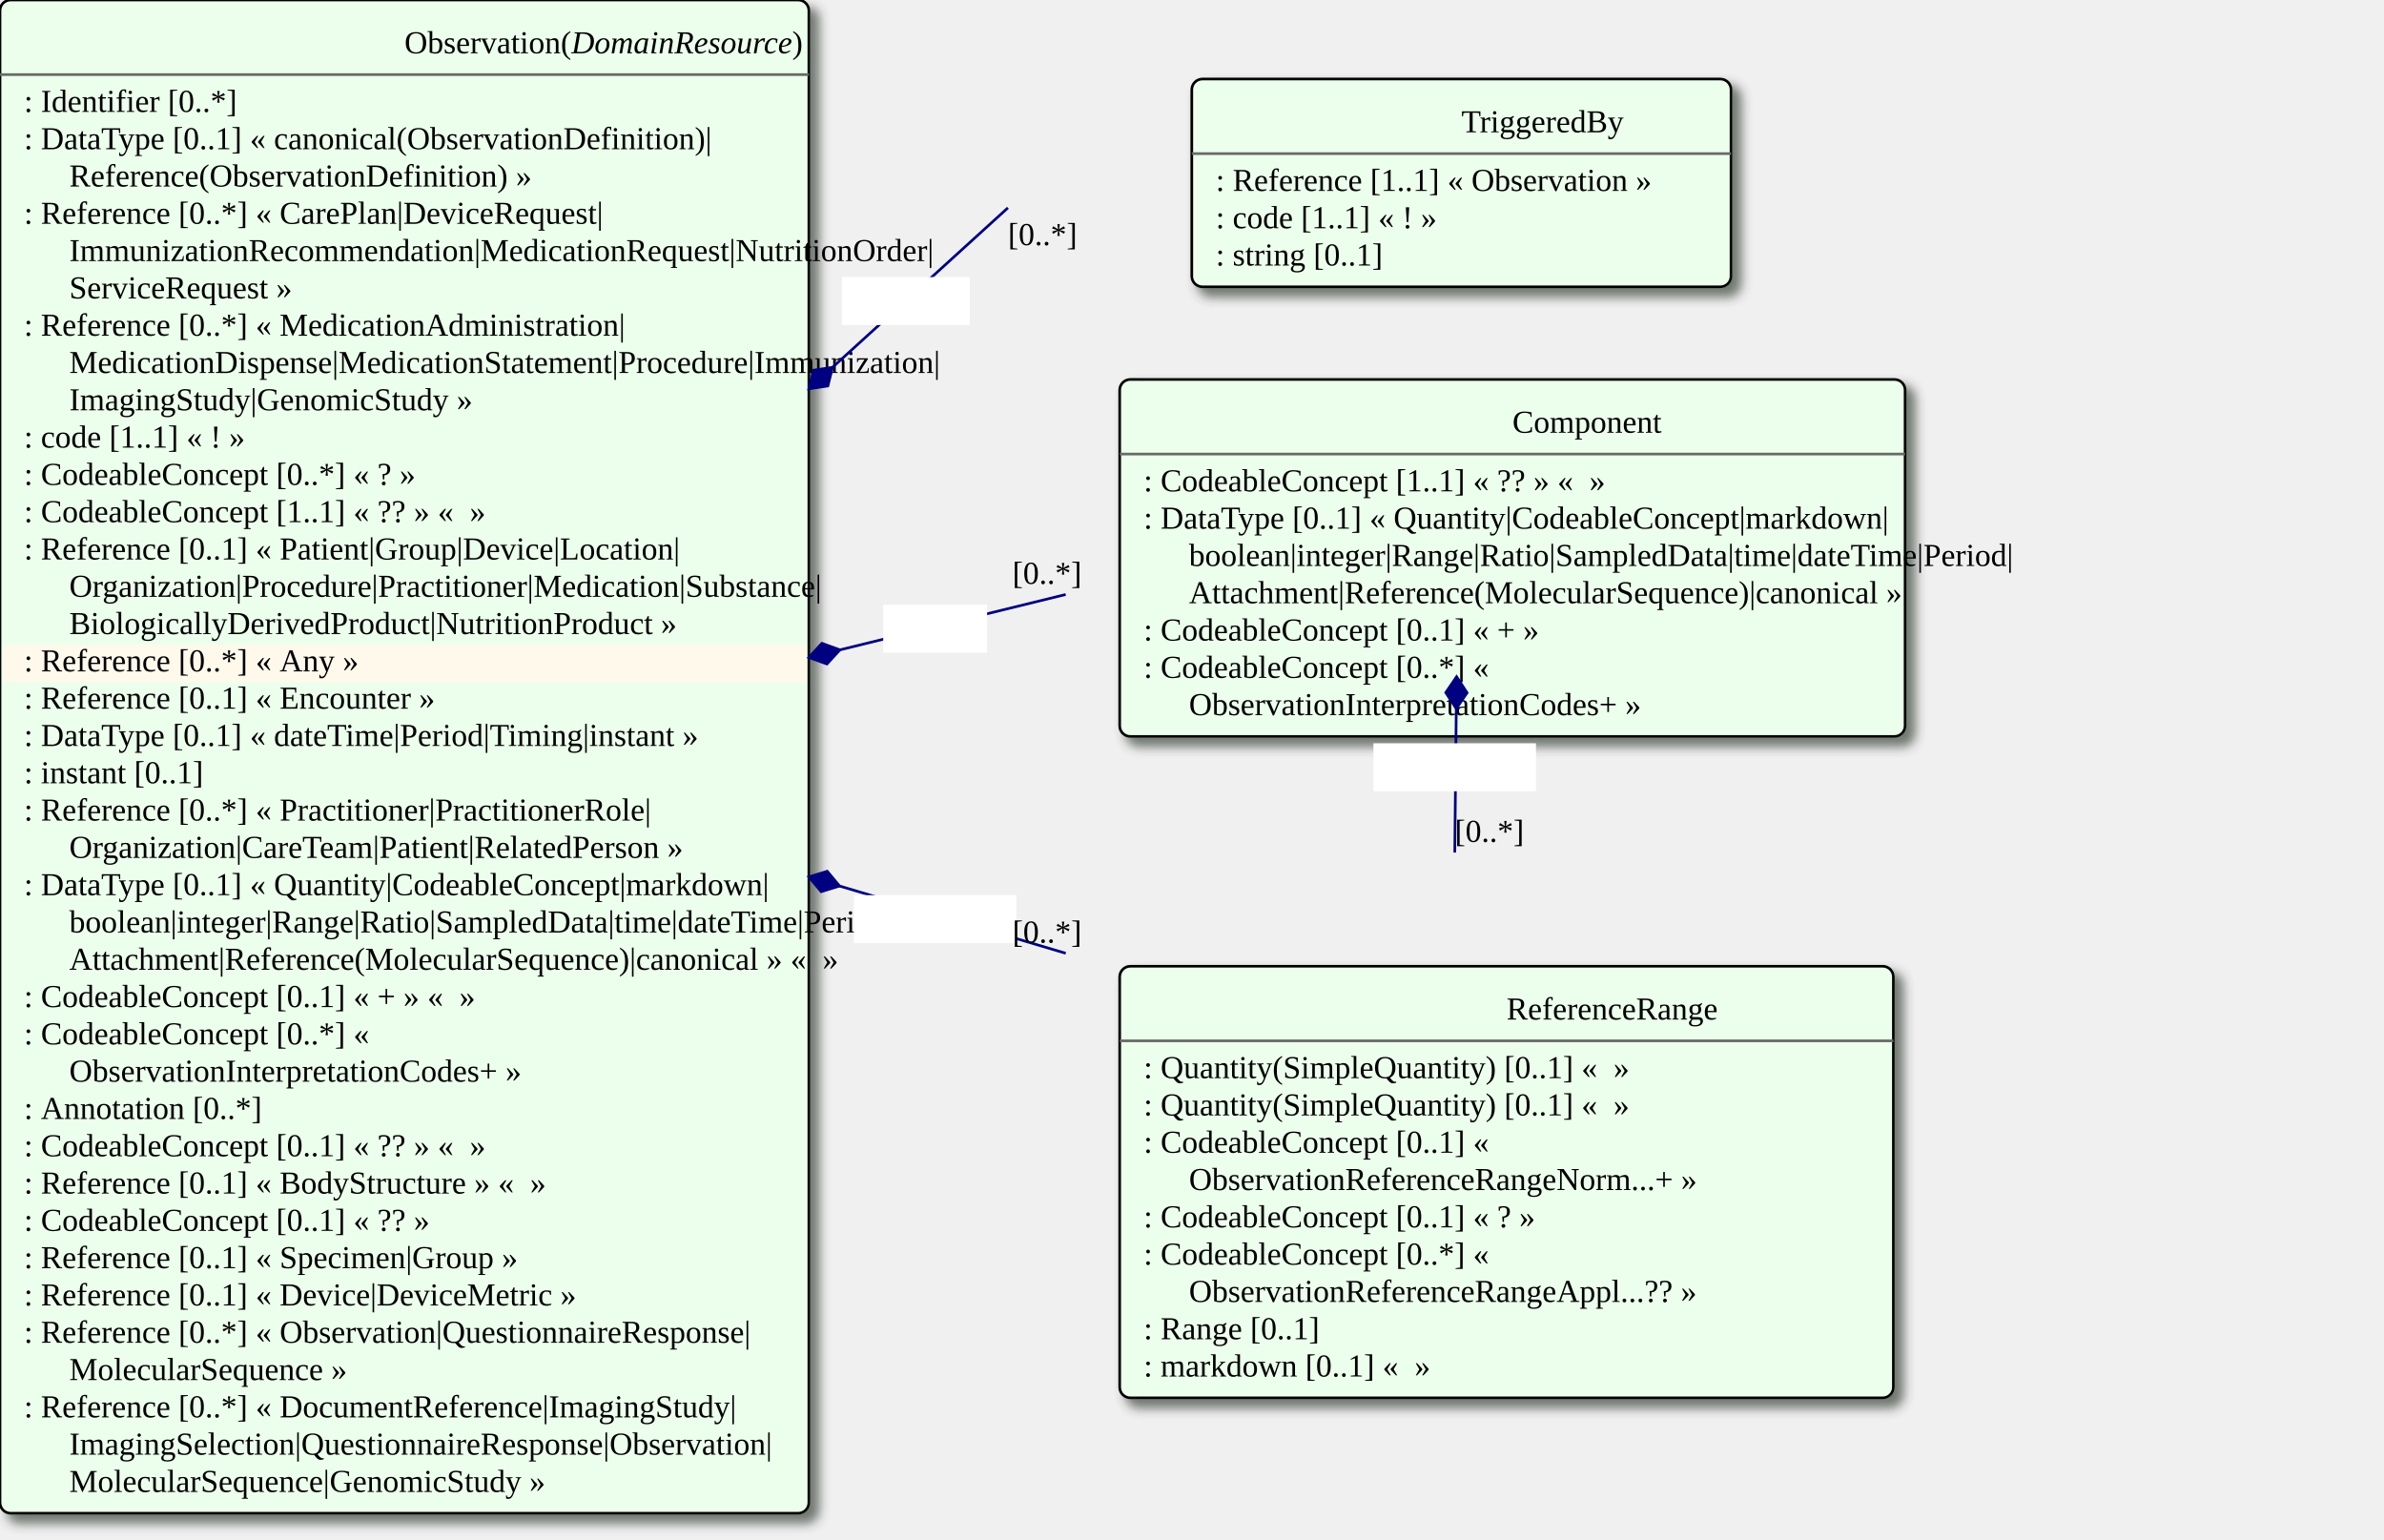
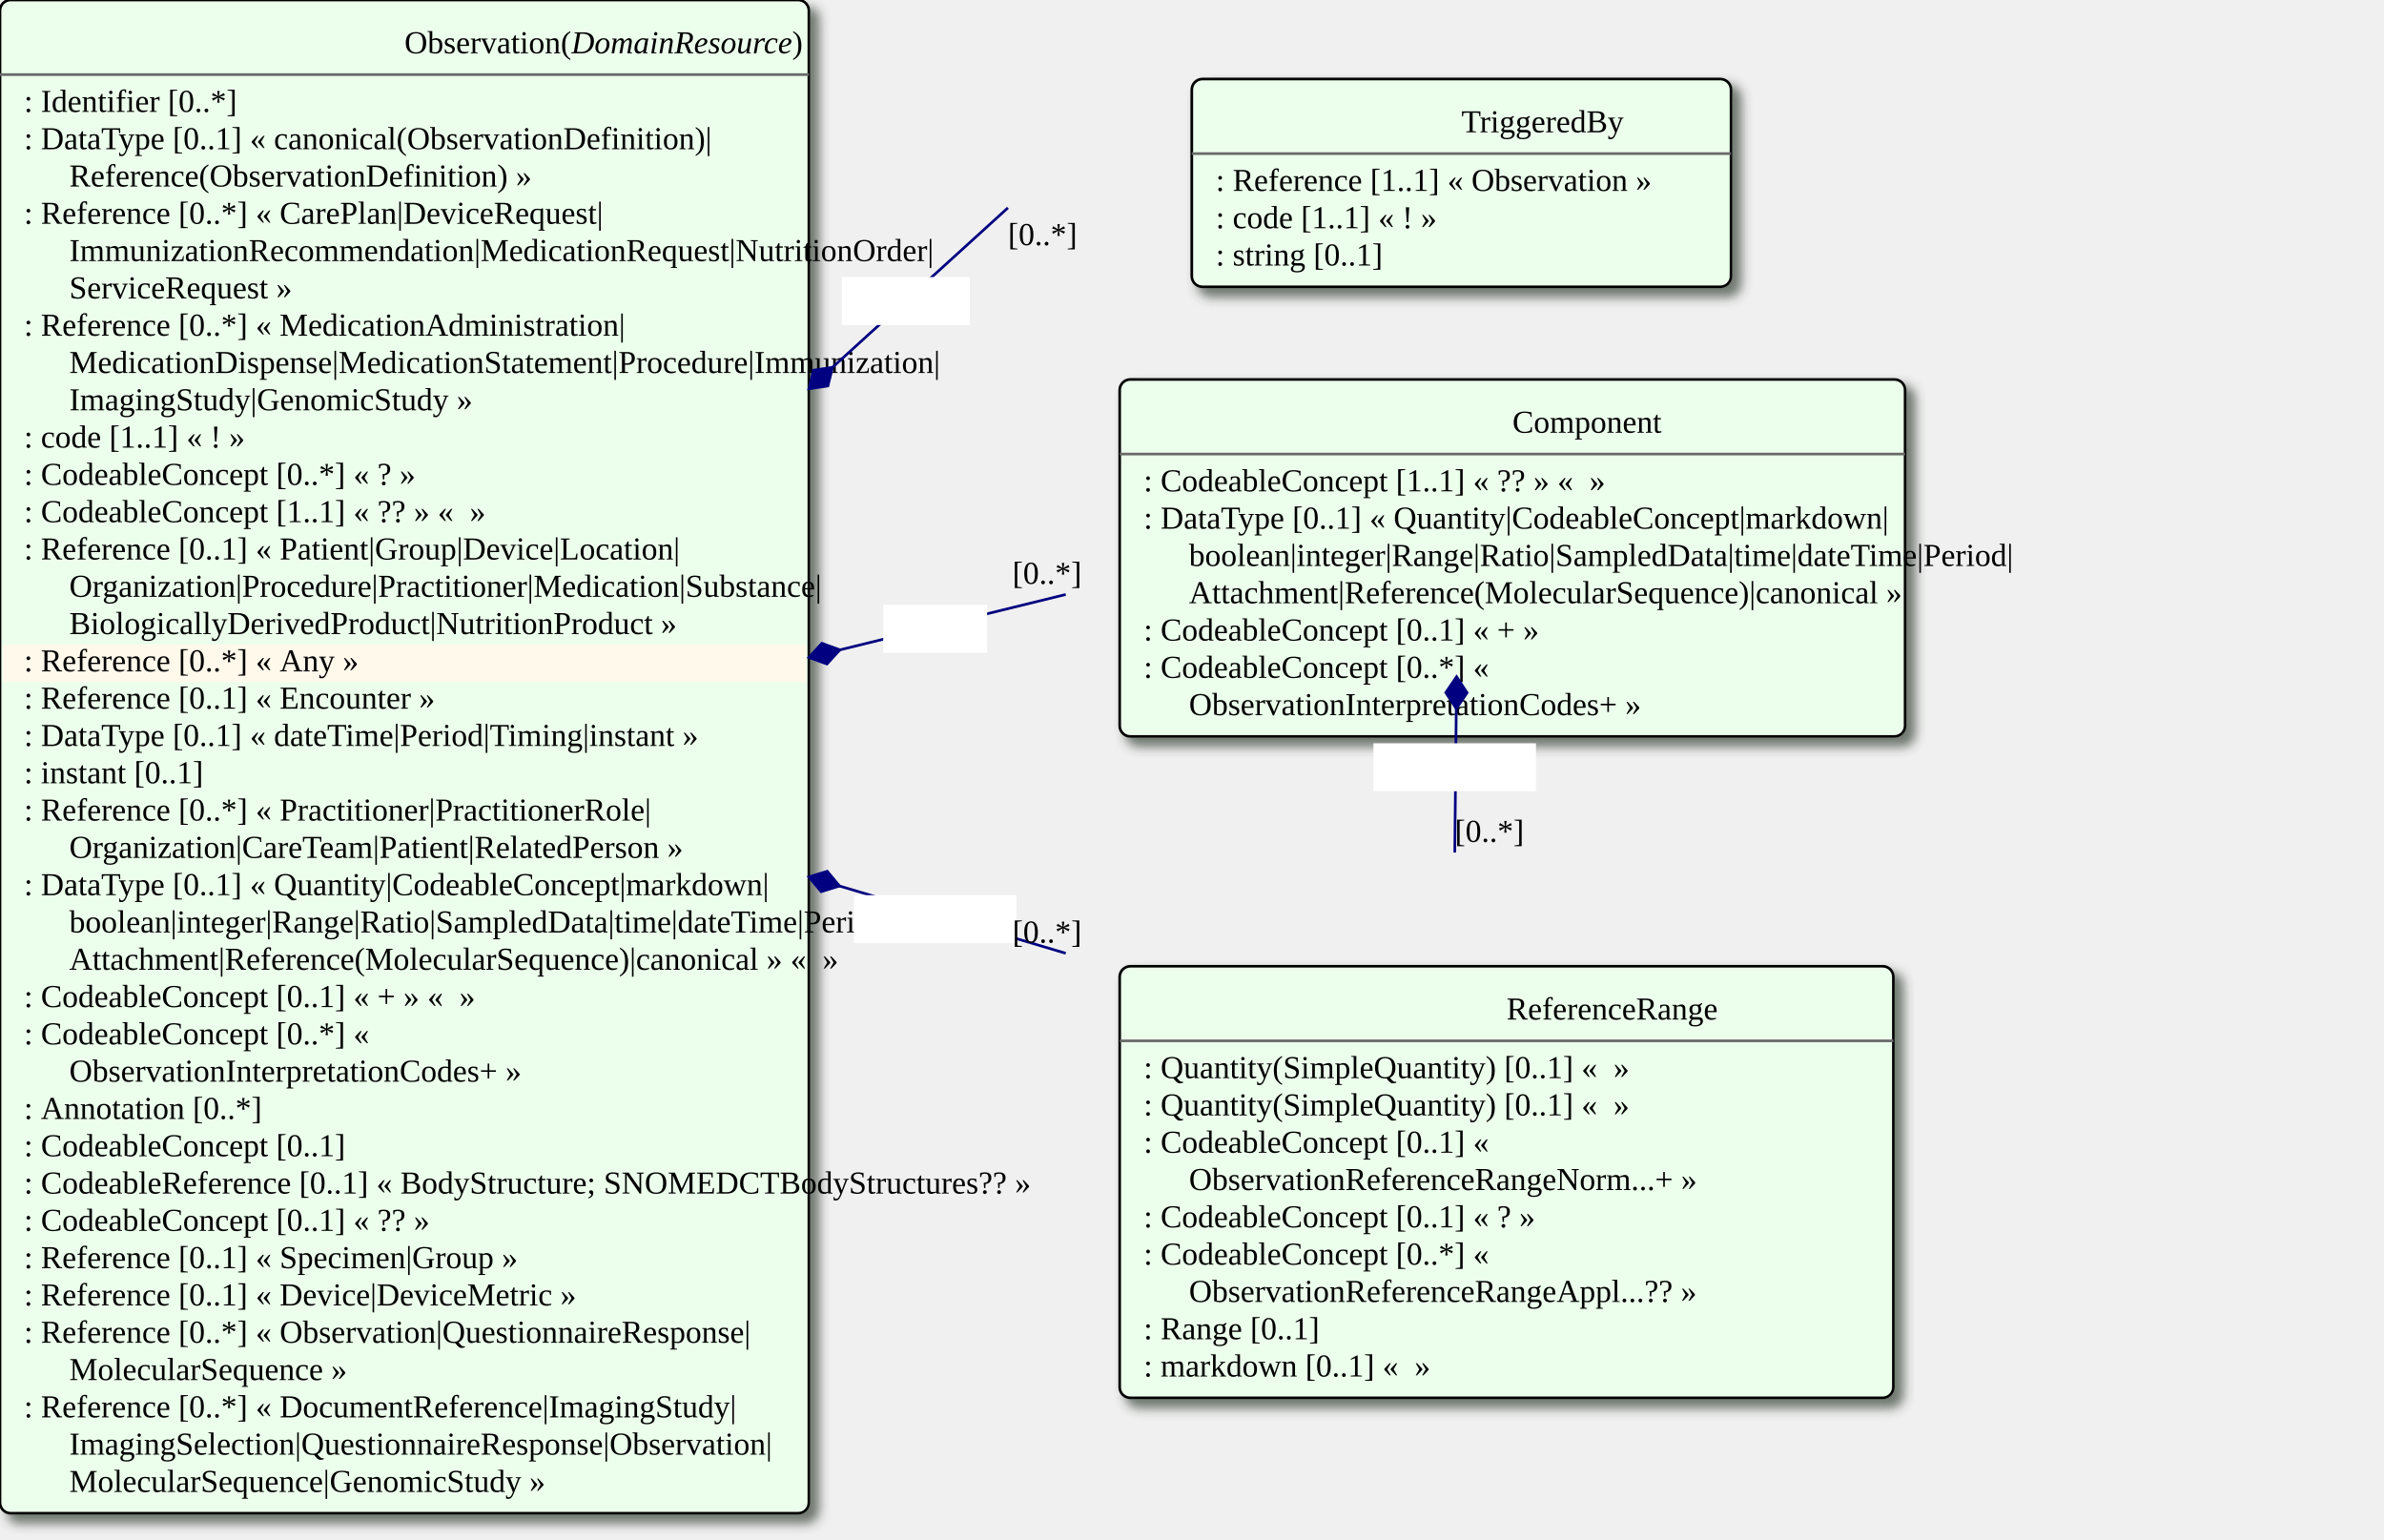
<svg xmlns="http://www.w3.org/2000/svg" xmlns:xlink="http://www.w3.org/1999/xlink" id="n1111" version="1.1" width="894.8" height="578.0">
  <defs id="defs87297">
    <filter id="shadow1" x="-0.026" y="-0.068" width="1.067" height="1.174">
      <feOffset result="offOut" in="SourceGraphic" dx="3" dy="3" id="feOffset87288" />
      <feColorMatrix result="matrixOut" in="offOut" type="matrix" values="0.2 0 0 0 0 0 0.2 0 0 0 0 0 0.2 0 0 0 0 0 1 0" id="feColorMatrix87290" />
      <feGaussianBlur result="blurOut" in="matrixOut" stdDeviation="2" id="feGaussianBlur87292" />
      <feBlend in="SourceGraphic" in2="blurOut" mode="normal" id="feBlend87294" />
    </filter>
  </defs>
  <g id="n1112">
    <rect id="Observation" x="0.0" y="0.0" rx="4" ry="4" width="303.6" height="568.0" filter="url(#shadow1)" style="fill:#ecffec;stroke:black;stroke-width:1" />
    <line id="n1113" x1="0.0" y1="28.0" x2="303.6" y2="28.0" style="stroke:dimgrey;stroke-width:1" />
    <text id="n1114" x="151.8" y="20.0" fill="black" class="diagram-class-title  diagram-class-resource">Observation<tspan class="diagram-class-title-link" id="tspan87302"> (<a id="n1115" xlink:href="domainresource.html#DomainResource" class="diagram-class-reference" style="font-style: italic">DomainResource</a>)</tspan>
    </text>
    <text id="n1116" x="6.0" y="42.0" fill="black" class="diagram-class-detail">
      <a id="n1117" xlink:href="observation-definitions.html#Observation.identifier" /> : <a id="n1118" xlink:href="datatypes.html#Identifier">Identifier</a> [0..*]</text>
    <text id="n1122" x="6.0" y="56.0" fill="black" class="diagram-class-detail">
      <a id="n1123" xlink:href="observation-definitions.html#Observation.instantiates_x_" /> : <a id="n1124" xlink:href="types.html#DataType">DataType</a> [0..1] « <a id="n1125" xlink:href="datatypes.html#canonical">canonical</a>(<a id="n1126" xlink:href="observationdefinition.html#ObservationDefinition">ObservationDefinition</a>)|</text>
    <text id="n1127" x="26.0" y="70.0" fill="black" class="diagram-class-detail">
      <a id="n1128" xlink:href="references.html#Reference">Reference</a>(<a id="n1129" xlink:href="observationdefinition.html#ObservationDefinition">ObservationDefinition</a>) »</text>
    <text id="n1138" x="6.0" y="84.0" fill="black" class="diagram-class-detail">
      <a id="n1139" xlink:href="observation-definitions.html#Observation.basedOn" /> : <a id="n1140" xlink:href="references.html#Reference">Reference</a> [0..*] « <a id="n1141" xlink:href="careplan.html#CarePlan">CarePlan</a>|<a id="n1142" xlink:href="devicerequest.html#DeviceRequest">DeviceRequest</a>|</text>
    <text id="n1143" x="26.0" y="98.0" fill="black" class="diagram-class-detail">
      <a id="n1144" xlink:href="immunizationrecommendation.html#ImmunizationRecommendation">ImmunizationRecommendation</a>|<a id="n1145" xlink:href="medicationrequest.html#MedicationRequest">MedicationRequest</a>|<a id="n1146" xlink:href="nutritionorder.html#NutritionOrder">NutritionOrder</a>|</text>
    <text id="n1147" x="26.0" y="112.0" fill="black" class="diagram-class-detail">
      <a id="n1148" xlink:href="servicerequest.html#ServiceRequest">ServiceRequest</a> »</text>
    <text id="n1160" x="6.0" y="126.0" fill="black" class="diagram-class-detail">
      <a id="n1161" xlink:href="observation-definitions.html#Observation.partOf" /> : <a id="n1162" xlink:href="references.html#Reference">Reference</a> [0..*] « <a id="n1163" xlink:href="medicationadministration.html#MedicationAdministration">MedicationAdministration</a>|</text>
    <text id="n1164" x="26.0" y="140.0" fill="black" class="diagram-class-detail">
      <a id="n1165" xlink:href="medicationdispense.html#MedicationDispense">MedicationDispense</a>|<a id="n1166" xlink:href="medicationstatement.html#MedicationStatement">MedicationStatement</a>|<a id="n1167" xlink:href="procedure.html#Procedure">Procedure</a>|<a id="n1168" xlink:href="immunization.html#Immunization">Immunization</a>|</text>
    <text id="n1169" x="26.0" y="154.0" fill="black" class="diagram-class-detail">
      <a id="n1170" xlink:href="imagingstudy.html#ImagingStudy">ImagingStudy</a>|<a id="n1171" xlink:href="genomicstudy.html#GenomicStudy">GenomicStudy</a> »</text>
    <text id="n1184" x="6.0" y="168.0" fill="black" class="diagram-class-detail">
      <a id="n1185" xlink:href="observation-definitions.html#Observation.status" /> : <a id="n1186" xlink:href="datatypes.html#code">code</a> [1..1] « <a id="n1187" xlink:href="valueset-observation-status.html" />! »</text>
    <text id="n1194" x="6.0" y="182.0" fill="black" class="diagram-class-detail">
      <a id="n1195" xlink:href="observation-definitions.html#Observation.category" /> : <a id="n1196" xlink:href="datatypes.html#CodeableConcept">CodeableConcept</a> [0..*] « <a id="n1197" xlink:href="valueset-observation-category.html" />? »</text>
    <text id="n1202" x="6.0" y="196.0" fill="black" class="diagram-class-detail">
      <a id="n1203" xlink:href="observation-definitions.html#Observation.code" /> : <a id="n1204" xlink:href="datatypes.html#CodeableConcept">CodeableConcept</a> [1..1] « <a id="n1205" xlink:href="valueset-observation-codes.html" />?? » « <a id="n1207" style="padding-left: 3px; padding-right: 3px; border: 1px maroon solid; font-weight: bold; color: #301212; background-color: #fdeeee;" xlink:href="conformance-rules.html#constraints" /> »</text>
    <text id="n1216" x="6.0" y="210.0" fill="black" class="diagram-class-detail">
      <a id="n1217" xlink:href="observation-definitions.html#Observation.subject" /> : <a id="n1218" xlink:href="references.html#Reference">Reference</a> [0..1] « <a id="n1219" xlink:href="patient.html#Patient">Patient</a>|<a id="n1220" xlink:href="group.html#Group">Group</a>|<a id="n1221" xlink:href="device.html#Device">Device</a>|<a id="n1222" xlink:href="location.html#Location">Location</a>|</text>
    <text id="n1223" x="26.0" y="224.0" fill="black" class="diagram-class-detail">
      <a id="n1224" xlink:href="organization.html#Organization">Organization</a>|<a id="n1225" xlink:href="procedure.html#Procedure">Procedure</a>|<a id="n1226" xlink:href="practitioner.html#Practitioner">Practitioner</a>|<a id="n1227" xlink:href="medication.html#Medication">Medication</a>|<a id="n1228" xlink:href="substance.html#Substance">Substance</a>|</text>
    <text id="n1229" x="26.0" y="238.0" fill="black" class="diagram-class-detail">
      <a id="n1230" xlink:href="biologicallyderivedproduct.html#BiologicallyDerivedProduct">BiologicallyDerivedProduct</a>|<a id="n1231" xlink:href="nutritionproduct.html#NutritionProduct">NutritionProduct</a> »</text>
    <rect id="n1248" x="1.0" y="242.0" width="301.6" height="14.0" style="fill:#fff9ec;stroke:black;stroke-width:0" />
    <text id="n1249" x="6.0" y="252.0" fill="black" class="diagram-class-detail">
      <a id="n1250" xlink:href="observation-definitions.html#Observation.focus" /> : <a id="n1251" xlink:href="references.html#Reference">Reference</a> [0..*] « <a id="n1252" xlink:href="resourcelist.html#Any">Any</a> »</text>
    <text id="n1258" x="6.0" y="266.0" fill="black" class="diagram-class-detail">
      <a id="n1259" xlink:href="observation-definitions.html#Observation.encounter" /> : <a id="n1260" xlink:href="references.html#Reference">Reference</a> [0..1] « <a id="n1261" xlink:href="encounter.html#Encounter">Encounter</a> »</text>
    <text id="n1266" x="6.0" y="280.0" fill="black" class="diagram-class-detail">
      <a id="n1267" xlink:href="observation-definitions.html#Observation.effective_x_" /> : <a id="n1268" xlink:href="types.html#DataType">DataType</a> [0..1] « <a id="n1269" xlink:href="datatypes.html#dateTime">dateTime</a>|<a id="n1270" xlink:href="datatypes.html#Period">Period</a>|<a id="n1271" xlink:href="datatypes.html#Timing">Timing</a>|<a id="n1272" xlink:href="datatypes.html#instant">instant</a> »</text>
    <text id="n1280" x="6.0" y="294.0" fill="black" class="diagram-class-detail">
      <a id="n1281" xlink:href="observation-definitions.html#Observation.issued" /> : <a id="n1282" xlink:href="datatypes.html#instant">instant</a> [0..1]</text>
    <text id="n1286" x="6.0" y="308.0" fill="black" class="diagram-class-detail">
      <a id="n1287" xlink:href="observation-definitions.html#Observation.performer" /> : <a id="n1288" xlink:href="references.html#Reference">Reference</a> [0..*] « <a id="n1289" xlink:href="practitioner.html#Practitioner">Practitioner</a>|<a id="n1290" xlink:href="practitionerrole.html#PractitionerRole">PractitionerRole</a>|</text>
    <text id="n1291" x="26.0" y="322.0" fill="black" class="diagram-class-detail">
      <a id="n1292" xlink:href="organization.html#Organization">Organization</a>|<a id="n1293" xlink:href="careteam.html#CareTeam">CareTeam</a>|<a id="n1294" xlink:href="patient.html#Patient">Patient</a>|<a id="n1295" xlink:href="relatedperson.html#RelatedPerson">RelatedPerson</a> »</text>
    <text id="n1306" x="6.0" y="336.0" fill="black" class="diagram-class-detail">
      <a id="n1307" xlink:href="observation-definitions.html#Observation.value_x_" /> : <a id="n1308" xlink:href="types.html#DataType">DataType</a> [0..1] « <a id="n1309" xlink:href="datatypes.html#Quantity">Quantity</a>|<a id="n1310" xlink:href="datatypes.html#CodeableConcept">CodeableConcept</a>|<a id="n1311" xlink:href="datatypes.html#markdown">markdown</a>|</text>
    <text id="n1312" x="26.0" y="350.0" fill="black" class="diagram-class-detail">
      <a id="n1313" xlink:href="datatypes.html#boolean">boolean</a>|<a id="n1314" xlink:href="datatypes.html#integer">integer</a>|<a id="n1315" xlink:href="datatypes.html#Range">Range</a>|<a id="n1316" xlink:href="datatypes.html#Ratio">Ratio</a>|<a id="n1317" xlink:href="datatypes.html#SampledData">SampledData</a>|<a id="n1318" xlink:href="datatypes.html#time">time</a>|<a id="n1319" xlink:href="datatypes.html#dateTime">dateTime</a>|<a id="n1320" xlink:href="datatypes.html#Period">Period</a>|</text>
    <text id="n1321" x="26.0" y="364.0" fill="black" class="diagram-class-detail">
      <a id="n1322" xlink:href="datatypes.html#Attachment">Attachment</a>|<a id="n1323" xlink:href="references.html#Reference">Reference</a>(<a id="n1324" xlink:href="molecularsequence.html#MolecularSequence">MolecularSequence</a>)|<a id="n1325" xlink:href="datatypes.html#canonical">canonical</a> » « <a id="n1326" style="padding-left: 3px; padding-right: 3px; border: 1px maroon solid; font-weight: bold; color: #301212; background-color: #fdeeee;" xlink:href="conformance-rules.html#constraints" /> »</text>
    <text id="n1350" x="6.0" y="378.0" fill="black" class="diagram-class-detail">
      <a id="n1351" xlink:href="observation-definitions.html#Observation.dataAbsentReason" /> : <a id="n1352" xlink:href="datatypes.html#CodeableConcept">CodeableConcept</a> [0..1] « <a id="n1353" xlink:href="valueset-data-absent-reason.html" />+ » « <a id="n1355" style="padding-left: 3px; padding-right: 3px; border: 1px maroon solid; font-weight: bold; color: #301212; background-color: #fdeeee;" xlink:href="conformance-rules.html#constraints" /> »</text>
    <text id="n1364" x="6.0" y="392.0" fill="black" class="diagram-class-detail">
      <a id="n1365" xlink:href="observation-definitions.html#Observation.interpretation" /> : <a id="n1366" xlink:href="datatypes.html#CodeableConcept">CodeableConcept</a> [0..*] « <a id="n1367" xlink:href="valueset-observation-interpretation.html" />
    </text>
    <text id="n1369" x="26.0" y="406.0" fill="black" class="diagram-class-detail">
      <a id="n1370" xlink:href="valueset-observation-interpretation.html">ObservationInterpretationCodes</a>+ »</text>
    <text id="n1378" x="6.0" y="420.0" fill="black" class="diagram-class-detail">
      <a id="n1379" xlink:href="observation-definitions.html#Observation.note" /> : <a id="n1380" xlink:href="datatypes.html#Annotation">Annotation</a> [0..*]</text>
    <text id="n1384" x="6.0" y="434.0" fill="black" class="diagram-class-detail">
-       <a id="n1385" xlink:href="observation-definitions.html#Observation.bodySite" /> : <a id="n1386" xlink:href="datatypes.html#CodeableConcept">CodeableConcept</a> [0..1] « <a id="n1387" xlink:href="valueset-body-site.html" />?? » « <a id="n1389" style="padding-left: 3px; padding-right: 3px; border: 1px maroon solid; font-weight: bold; color: #301212; background-color: #fdeeee;" xlink:href="conformance-rules.html#constraints" /> »</text>
+       <a id="n1385" xlink:href="observation-definitions.html#Observation.bodySite" /> : <a id="n1386" xlink:href="datatypes.html#CodeableConcept">CodeableConcept</a> [0..1]</text>
    <text id="n1398" x="6.0" y="448.0" fill="black" class="diagram-class-detail">
-       <a id="n1399" xlink:href="observation-definitions.html#Observation.bodyStructure" /> : <a id="n1400" xlink:href="references.html#Reference">Reference</a> [0..1] « <a id="n1401" xlink:href="bodystructure.html#BodyStructure">BodyStructure</a> » « <a id="n1402" style="padding-left: 3px; padding-right: 3px; border: 1px maroon solid; font-weight: bold; color: #301212; background-color: #fdeeee;" xlink:href="conformance-rules.html#constraints" /> »</text>
+       <a id="n1399" xlink:href="observation-definitions.html#Observation.bodyStructure" /> : <a id="n1400" xlink:href="references.html#CodeableReference">CodeableReference</a> [0..1] « <a id="n1401" xlink:href="bodystructure.html#BodyStructure">BodyStructure</a>; <a id="n1402" xlink:href="valueset-body-site.html">SNOMEDCTBodyStructures</a>?? »</text>
    <text id="n1410" x="6.0" y="462.0" fill="black" class="diagram-class-detail">
      <a id="n1411" xlink:href="observation-definitions.html#Observation.method" /> : <a id="n1412" xlink:href="datatypes.html#CodeableConcept">CodeableConcept</a> [0..1] « <a id="n1413" xlink:href="valueset-observation-methods.html" />?? »</text>
    <text id="n1420" x="6.0" y="476.0" fill="black" class="diagram-class-detail">
      <a id="n1421" xlink:href="observation-definitions.html#Observation.specimen" /> : <a id="n1422" xlink:href="references.html#Reference">Reference</a> [0..1] « <a id="n1423" xlink:href="specimen.html#Specimen">Specimen</a>|<a id="n1424" xlink:href="group.html#Group">Group</a> »</text>
    <text id="n1430" x="6.0" y="490.0" fill="black" class="diagram-class-detail">
      <a id="n1431" xlink:href="observation-definitions.html#Observation.device" /> : <a id="n1432" xlink:href="references.html#Reference">Reference</a> [0..1] « <a id="n1433" xlink:href="device.html#Device">Device</a>|<a id="n1434" xlink:href="devicemetric.html#DeviceMetric">DeviceMetric</a> »</text>
    <text id="n1440" x="6.0" y="504.0" fill="black" class="diagram-class-detail">
      <a id="n1441" xlink:href="observation-definitions.html#Observation.hasMember" /> : <a id="n1442" xlink:href="references.html#Reference">Reference</a> [0..*] « <a id="n1443" xlink:href="observation.html#Observation">Observation</a>|<a id="n1444" xlink:href="questionnaireresponse.html#QuestionnaireResponse">QuestionnaireResponse</a>|</text>
    <text id="n1445" x="26.0" y="518.0" fill="black" class="diagram-class-detail">
      <a id="n1446" xlink:href="molecularsequence.html#MolecularSequence">MolecularSequence</a> »</text>
    <text id="n1454" x="6.0" y="532.0" fill="black" class="diagram-class-detail">
      <a id="n1455" xlink:href="observation-definitions.html#Observation.derivedFrom" /> : <a id="n1456" xlink:href="references.html#Reference">Reference</a> [0..*] « <a id="n1457" xlink:href="documentreference.html#DocumentReference">DocumentReference</a>|<a id="n1458" xlink:href="imagingstudy.html#ImagingStudy">ImagingStudy</a>|</text>
    <text id="n1459" x="26.0" y="546.0" fill="black" class="diagram-class-detail">
      <a id="n1460" xlink:href="imagingselection.html#ImagingSelection">ImagingSelection</a>|<a id="n1461" xlink:href="questionnaireresponse.html#QuestionnaireResponse">QuestionnaireResponse</a>|<a id="n1462" xlink:href="observation.html#Observation">Observation</a>|</text>
    <text id="n1463" x="26.0" y="560.0" fill="black" class="diagram-class-detail">
      <a id="n1464" xlink:href="molecularsequence.html#MolecularSequence">MolecularSequence</a>|<a id="n1465" xlink:href="genomicstudy.html#GenomicStudy">GenomicStudy</a> »</text>
  </g>
  <g id="n1478" transform="translate(127.3191,29.65957)">
    <rect id="Observation.triggeredBy" x="320" y="0" rx="4" ry="4" width="202.4" height="78" filter="url(#shadow1)" style="fill:#ecffec;stroke:#000000;stroke-width:1" />
    <line id="n1479" x1="320" y1="28" x2="522.4" y2="28" style="stroke:#696969;stroke-width:1" />
    <text id="n1480" x="421.2" y="20" fill="#000000" class="diagram-class-title">TriggeredBy</text>
    <text id="n1481" x="326" y="42" fill="#000000" class="diagram-class-detail">
      <a id="n1482" xlink:href="observation-definitions.html#Observation.triggeredBy.observation" /> : <a id="n1483" xlink:href="references.html#Reference">Reference</a> [1..1] « <a id="n1484" xlink:href="observation.html#Observation">Observation</a> »</text>
    <text id="n1489" x="326" y="56" fill="#000000" class="diagram-class-detail">
      <a id="n1490" xlink:href="observation-definitions.html#Observation.triggeredBy.type" /> : <a id="n1491" xlink:href="datatypes.html#code">code</a> [1..1] « <a id="n1492" xlink:href="valueset-observation-triggeredbytype.html" />! »</text>
    <text id="n1499" x="326" y="70" fill="#000000" class="diagram-class-detail">
      <a id="n1500" xlink:href="observation-definitions.html#Observation.triggeredBy.reason" /> : <a id="n1501" xlink:href="datatypes.html#string">string</a> [0..1]</text>
  </g>
  <g id="n1505" transform="translate(20.25532,42.68085)">
    <rect id="Observation.referenceRange" x="400" y="320" rx="4" ry="4" width="290.4" height="162" filter="url(#shadow1)" style="fill:#ecffec;stroke:#000000;stroke-width:1" />
    <line id="n1506" x1="400" y1="348" x2="690.4" y2="348" style="stroke:#696969;stroke-width:1" />
    <text id="n1507" x="545.2" y="340" fill="#000000" class="diagram-class-title">ReferenceRange</text>
    <text id="n1508" x="406" y="362" fill="#000000" class="diagram-class-detail">
      <a id="n1509" xlink:href="observation-definitions.html#Observation.referenceRange.low" /> : <a id="n1510" xlink:href="datatypes.html#Quantity">Quantity</a>(<a xlink:href="datatypes.html#SimpleQuantity" id="a87566">SimpleQuantity</a>) [0..1] « <a id="n1511" style="color:#301212;font-weight:bold" xlink:href="conformance-rules.html#constraints" /> »</text>
    <text id="n1518" x="406" y="376" fill="#000000" class="diagram-class-detail">
      <a id="n1519" xlink:href="observation-definitions.html#Observation.referenceRange.high" /> : <a id="n1520" xlink:href="datatypes.html#Quantity">Quantity</a>(<a xlink:href="datatypes.html#SimpleQuantity" id="a87575">SimpleQuantity</a>) [0..1] « <a id="n1521" style="color:#301212;font-weight:bold" xlink:href="conformance-rules.html#constraints" /> »</text>
    <text id="n1528" x="406" y="390" fill="#000000" class="diagram-class-detail">
      <a id="n1529" xlink:href="observation-definitions.html#Observation.referenceRange.normalValue" /> : <a id="n1530" xlink:href="datatypes.html#CodeableConcept">CodeableConcept</a> [0..1] « <a id="n1531" xlink:href="valueset-observation-referencerange-normalvalue.html" />
    </text>
    <text id="n1533" x="426" y="404" fill="#000000" class="diagram-class-detail">
      <a id="n1534" xlink:href="valueset-observation-referencerange-normalvalue.html">ObservationReferenceRangeNorm...</a>+ »</text>
    <text id="n1542" x="406" y="418" fill="#000000" class="diagram-class-detail">
      <a id="n1543" xlink:href="observation-definitions.html#Observation.referenceRange.type" /> : <a id="n1544" xlink:href="datatypes.html#CodeableConcept">CodeableConcept</a> [0..1] « <a id="n1545" xlink:href="valueset-referencerange-meaning.html" />? »</text>
    <text id="n1550" x="406" y="432" fill="#000000" class="diagram-class-detail">
      <a id="n1551" xlink:href="observation-definitions.html#Observation.referenceRange.appliesTo" /> : <a id="n1552" xlink:href="datatypes.html#CodeableConcept">CodeableConcept</a> [0..*] « <a id="n1553" xlink:href="valueset-referencerange-appliesto.html" />
    </text>
    <text id="n1555" x="426" y="446" fill="#000000" class="diagram-class-detail">
      <a id="n1556" xlink:href="valueset-referencerange-appliesto.html">ObservationReferenceRangeAppl...</a>?? »</text>
    <text id="n1564" x="406" y="460" fill="#000000" class="diagram-class-detail">
      <a id="n1565" xlink:href="observation-definitions.html#Observation.referenceRange.age" /> : <a id="n1566" xlink:href="datatypes.html#Range">Range</a> [0..1]</text>
    <text id="n1570" x="406" y="474" fill="#000000" class="diagram-class-detail">
      <a id="n1571" xlink:href="observation-definitions.html#Observation.referenceRange.text" /> : <a id="n1572" xlink:href="datatypes.html#markdown">markdown</a> [0..1] « <a id="n1573" style="color:#301212;font-weight:bold" xlink:href="conformance-rules.html#constraints" /> »</text>
  </g>
  <g id="n1580" transform="translate(20.25532,22.42553)">
    <rect id="Observation.component" x="400" y="120" rx="4" ry="4" width="294.8" height="134" filter="url(#shadow1)" style="fill:#ecffec;stroke:#000000;stroke-width:1" />
    <line id="n1581" x1="400" y1="148" x2="694.8" y2="148" style="stroke:#696969;stroke-width:1" />
    <text id="n1582" x="547.4" y="140" fill="#000000" class="diagram-class-title">Component</text>
    <text id="n1583" x="406" y="162" fill="#000000" class="diagram-class-detail">
      <a id="n1584" xlink:href="observation-definitions.html#Observation.component.code" /> : <a id="n1585" xlink:href="datatypes.html#CodeableConcept">CodeableConcept</a> [1..1] « <a id="n1586" xlink:href="valueset-observation-codes.html" />?? » « <a id="n1588" style="color:#301212;font-weight:bold" xlink:href="conformance-rules.html#constraints" /> »</text>
    <text id="n1597" x="406" y="176" fill="#000000" class="diagram-class-detail">
      <a id="n1598" xlink:href="observation-definitions.html#Observation.component.value_x_" /> : <a id="n1599" xlink:href="types.html#DataType">DataType</a> [0..1] « <a id="n1600" xlink:href="datatypes.html#Quantity">Quantity</a>|<a id="n1601" xlink:href="datatypes.html#CodeableConcept">CodeableConcept</a>|<a id="n1602" xlink:href="datatypes.html#markdown">markdown</a>|</text>
    <text id="n1603" x="426" y="190" fill="#000000" class="diagram-class-detail">
      <a id="n1604" xlink:href="datatypes.html#boolean">boolean</a>|<a id="n1605" xlink:href="datatypes.html#integer">integer</a>|<a id="n1606" xlink:href="datatypes.html#Range">Range</a>|<a id="n1607" xlink:href="datatypes.html#Ratio">Ratio</a>|<a id="n1608" xlink:href="datatypes.html#SampledData">SampledData</a>|<a id="n1609" xlink:href="datatypes.html#time">time</a>|<a id="n1610" xlink:href="datatypes.html#dateTime">dateTime</a>|<a id="n1611" xlink:href="datatypes.html#Period">Period</a>|</text>
    <text id="n1612" x="426" y="204" fill="#000000" class="diagram-class-detail">
      <a id="n1613" xlink:href="datatypes.html#Attachment">Attachment</a>|<a id="n1614" xlink:href="references.html#Reference">Reference</a>(<a id="n1615" xlink:href="molecularsequence.html#MolecularSequence">MolecularSequence</a>)|<a id="n1616" xlink:href="datatypes.html#canonical">canonical</a> »</text>
    <text id="n1637" x="406" y="218" fill="#000000" class="diagram-class-detail">
      <a id="n1638" xlink:href="observation-definitions.html#Observation.component.dataAbsentReason" /> : <a id="n1639" xlink:href="datatypes.html#CodeableConcept">CodeableConcept</a> [0..1] « <a id="n1640" xlink:href="valueset-data-absent-reason.html" />+ »</text>
    <text id="n1647" x="406" y="232" fill="#000000" class="diagram-class-detail">
      <a id="n1648" xlink:href="observation-definitions.html#Observation.component.interpretation" /> : <a id="n1649" xlink:href="datatypes.html#CodeableConcept">CodeableConcept</a> [0..*] « <a id="n1650" xlink:href="valueset-observation-interpretation.html" />
    </text>
    <text id="n1652" x="426" y="246" fill="#000000" class="diagram-class-detail">
      <a id="n1653" xlink:href="valueset-observation-interpretation.html">ObservationInterpretationCodes</a>+ »</text>
  </g>
  <line id="n1661" x1="303.6" y1="145.949" x2="378.316" y2="78.0" style="stroke:navy;stroke-width:1" />
  <polygon id="n1662" points="303.6,145.949 309.6,149.949 315.6,145.949 309.6,141.949 303.6,145.949" style="fill:navy;stroke:navy;stroke-width:1" transform="rotate(-42.28427 303.6 145.9488)" />
  <rect id="n1663" x="316.0" y="104.0" width="48.0" height="18.0" style="fill:white;stroke:black;stroke-width:0" />
  <text id="n1664" x="340.0" y="114.0" fill="black" class="diagram-class-linkage">
    <a id="n1665" xlink:href="observation-definitions.html#Observation.triggeredBy" />
  </text>
  <text id="n1666" x="378.316" y="92.0" fill="black" class="diagram-class-linkage">[0..*]</text>
  <line id="n1667" x1="303.6" y1="329.146" x2="400.0" y2="357.816" style="stroke:navy;stroke-width:1" />
  <polygon id="n1668" points="303.6,329.146 309.6,333.146 315.6,329.146 309.6,325.146 303.6,329.146" style="fill:navy;stroke:navy;stroke-width:1" transform="rotate(16.56286 303.6 329.1464)" />
  <rect id="n1669" x="320.5" y="336.0" width="61.0" height="18.0" style="fill:white;stroke:black;stroke-width:0" />
  <text id="n1670" x="351.0" y="346.0" fill="black" class="diagram-class-linkage">
    <a id="n1671" xlink:href="observation-definitions.html#Observation.referenceRange" />
  </text>
  <text id="n1672" x="380.0" y="353.816" fill="black" class="diagram-class-linkage">[0..*]</text>
  <line id="n1673" x1="546.711" y1="254.0" x2="546.033" y2="320" style="stroke:navy;stroke-width:1" />
  <polygon id="n1674" points="546.711,254.0 552.711,258.0 558.711,254.0 552.711,250.0 546.711,254.0" style="fill:navy;stroke:navy;stroke-width:1" transform="rotate(90.589 546.7112 254.0)" />
  <rect id="n1675" x="515.5" y="279.0" width="61.0" height="18.0" style="fill:white;stroke:black;stroke-width:0" />
  <text id="n1676" x="546.0" y="289.0" fill="black" class="diagram-class-linkage">
    <a id="n1677" xlink:href="observation-definitions.html#Observation.component.referenceRange" />
  </text>
  <text id="n1678" x="546.033" y="316" fill="black" class="diagram-class-linkage">[0..*]</text>
  <line id="n1679" x1="303.6" y1="246.779" x2="400.0" y2="223.142" style="stroke:navy;stroke-width:1" />
  <polygon id="n1680" points="303.6,246.779 309.6,250.779 315.6,246.779 309.6,242.779 303.6,246.779" style="fill:navy;stroke:navy;stroke-width:1" transform="rotate(-13.77696 303.6 246.7791)" />
  <rect id="n1681" x="331.5" y="227.0" width="39.0" height="18.0" style="fill:white;stroke:black;stroke-width:0" />
  <text id="n1682" x="351.0" y="237.0" fill="black" class="diagram-class-linkage">
    <a id="n1683" xlink:href="observation-definitions.html#Observation.component" />
  </text>
  <text id="n1684" x="380.0" y="219.142" fill="black" class="diagram-class-linkage">[0..*]</text>
</svg>
